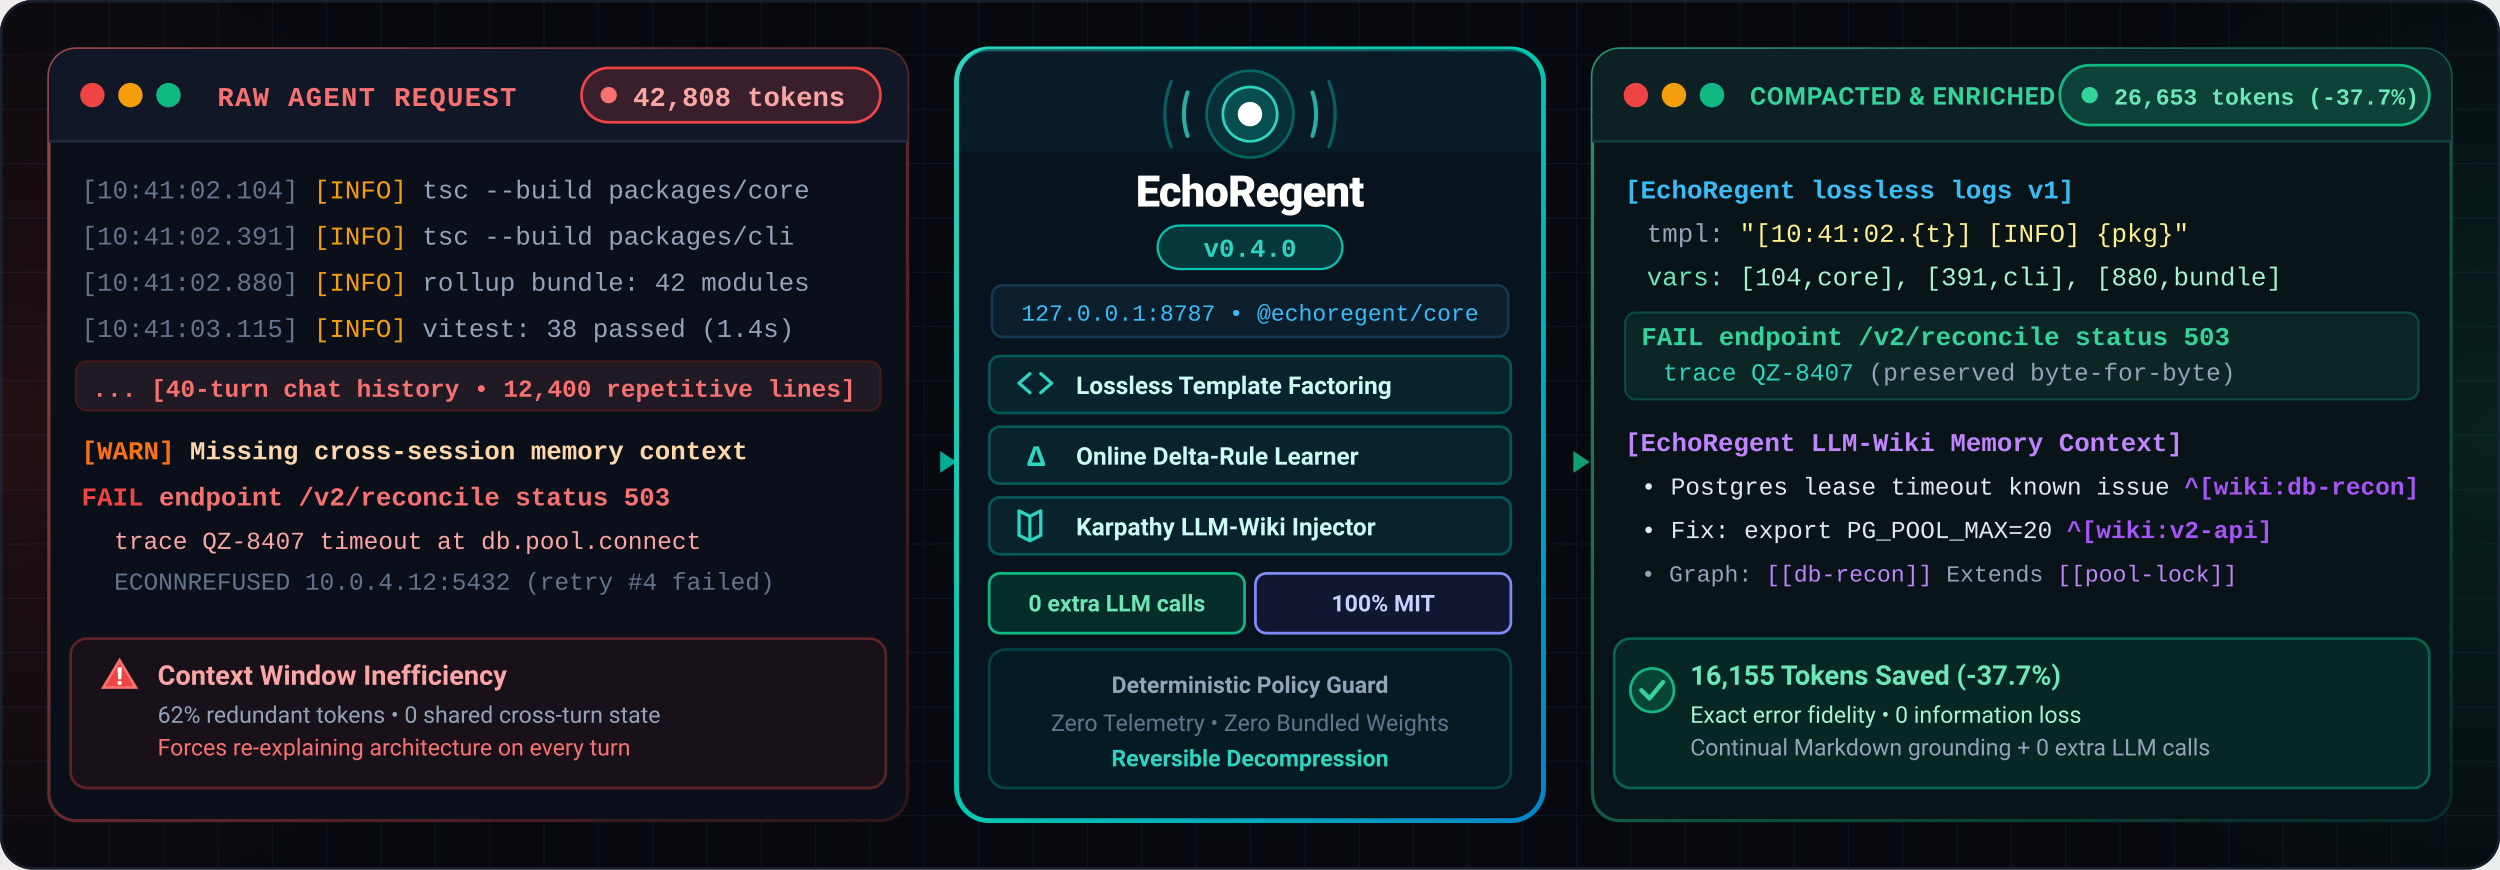
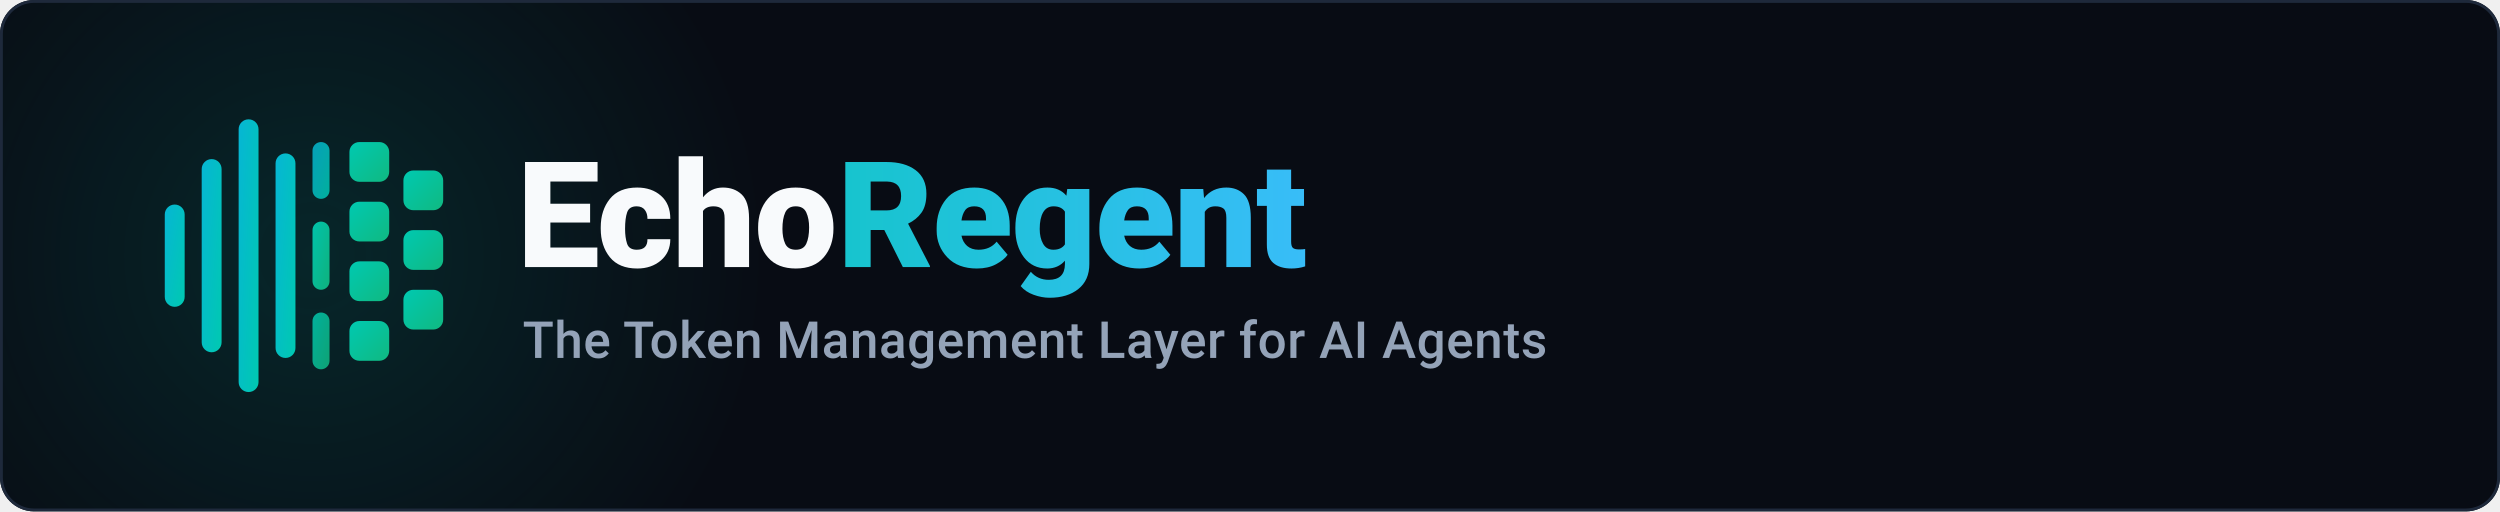
- <svg xmlns="http://www.w3.org/2000/svg" width="920" height="320" viewBox="0 0 920 320" fill="none" role="img" aria-label="EchoRegent Token Optimization and Continual Memory Hero Banner">
+ <svg xmlns="http://www.w3.org/2000/svg" width="880" height="180" viewBox="0 0 880 180" fill="none" role="img" aria-label="EchoRegent — The Token Management Layer for AI Agents">
  <defs>
-     <pattern id="banner-grid" width="20" height="20" patternUnits="userSpaceOnUse">
-       <path d="M 20 0 L 0 0 0 20" fill="none" stroke="#161e2e" stroke-width="0.65" opacity="0.6" />
-     </pattern>
-     <radialGradient id="glow-left" cx="0%" cy="50%" r="60%">
-       <stop offset="0%" stop-color="#ef4444" stop-opacity="0.12" />
-       <stop offset="100%" stop-color="#ef4444" stop-opacity="0" />
+     <linearGradient id="wave-grad-default" x1="0%" y1="0%" x2="100%" y2="100%">
+       <stop offset="0%" stop-color="#06b6d4" />
+       <stop offset="100%" stop-color="#00c9b1" />
+     </linearGradient>
+     <linearGradient id="token-grad-default" x1="0%" y1="0%" x2="100%" y2="100%">
+       <stop offset="0%" stop-color="#00c9b1" />
+       <stop offset="100%" stop-color="#10b981" />
+     </linearGradient>
+     <linearGradient id="regent-grad-default" x1="0%" y1="0%" x2="100%" y2="0%">
+       <stop offset="0%" stop-color="#00c9b1" />
+       <stop offset="100%" stop-color="#38bdf8" />
+     </linearGradient>
+     <radialGradient id="bg-glow-default" cx="110" cy="90" r="160" gradientUnits="userSpaceOnUse">
+       <stop offset="0%" stop-color="#00c9b1" stop-opacity="0.14" />
+       <stop offset="100%" stop-color="#00c9b1" stop-opacity="0" />
    </radialGradient>
-     <radialGradient id="glow-center" cx="50%" cy="50%" r="50%">
-       <stop offset="0%" stop-color="#00c9b1" stop-opacity="0.16" />
-       <stop offset="60%" stop-color="#06b6d4" stop-opacity="0.06" />
-       <stop offset="100%" stop-color="#0b1120" stop-opacity="0" />
-     </radialGradient>
-     <radialGradient id="glow-right" cx="100%" cy="50%" r="60%">
-       <stop offset="0%" stop-color="#10b981" stop-opacity="0.14" />
-       <stop offset="100%" stop-color="#10b981" stop-opacity="0" />
-     </radialGradient>
-     <linearGradient id="panel-left-border" x1="0%" y1="0%" x2="100%" y2="100%">
-       <stop offset="0%" stop-color="#f87171" stop-opacity="0.6" />
-       <stop offset="100%" stop-color="#ef4444" stop-opacity="0.15" />
-     </linearGradient>
-     <linearGradient id="panel-right-border" x1="0%" y1="0%" x2="100%" y2="100%">
-       <stop offset="0%" stop-color="#34d399" stop-opacity="0.7" />
-       <stop offset="100%" stop-color="#059669" stop-opacity="0.2" />
-     </linearGradient>
-     <linearGradient id="center-border" x1="0%" y1="0%" x2="100%" y2="100%">
-       <stop offset="0%" stop-color="#2dd4bf" />
-       <stop offset="50%" stop-color="#00c9b1" />
-       <stop offset="100%" stop-color="#0284c7" />
-     </linearGradient>
-     <linearGradient id="flow-left-to-center" x1="0%" y1="0%" x2="100%" y2="0%">
-       <stop offset="0%" stop-color="#ef4444" stop-opacity="0.5" />
-       <stop offset="100%" stop-color="#00c9b1" stop-opacity="0.9" />
-     </linearGradient>
-     <linearGradient id="flow-center-to-right" x1="0%" y1="0%" x2="100%" y2="0%">
-       <stop offset="0%" stop-color="#00c9b1" stop-opacity="0.9" />
-       <stop offset="100%" stop-color="#10b981" stop-opacity="0.9" />
-     </linearGradient>
  </defs>
-   <style>
-     .mono { font-family: 'SF Mono', Consolas, Menlo, Monaco, 'Courier New', monospace; }
-     .sans { font-family: system-ui, -apple-system, 'Segoe UI', Roboto, Helvetica, Arial, sans-serif; }
-   </style>
-   <rect width="920" height="320" rx="12" fill="#07090e" />
-   <rect width="920" height="320" rx="12" fill="url(#banner-grid)" />
-   <rect x="0" y="0" width="340" height="320" fill="url(#glow-left)" />
-   <rect x="330" y="0" width="260" height="320" fill="url(#glow-center)" />
-   <rect x="580" y="0" width="340" height="320" fill="url(#glow-right)" />
-   <rect x="0.5" y="0.5" width="919" height="319" rx="11.5" fill="none" stroke="#1e293b" stroke-opacity="0.6" />
-   <g opacity="0.85">
-     <line x1="335" y1="140" x2="352" y2="140" stroke="url(#flow-left-to-center)" stroke-width="2" stroke-dasharray="3,3" />
-     <line x1="335" y1="170" x2="352" y2="170" stroke="url(#flow-left-to-center)" stroke-width="2" />
-     <polygon points="352,170 346,166 346,174" fill="#00c9b1" />
-     <line x1="335" y1="200" x2="352" y2="200" stroke="url(#flow-left-to-center)" stroke-width="2" stroke-dasharray="3,3" />
+   <rect width="880" height="180" rx="12" fill="#080c14" />
+   <rect width="880" height="180" rx="12" fill="url(#bg-glow-default)" />
+   <rect x="0.5" y="0.5" width="879" height="179" rx="11.5" fill="none" stroke="#1e293b" stroke-width="1" />
+   <g id="logo-mark">
+     <rect x="58" y="72" width="7" height="36" rx="3.5" fill="url(#wave-grad-default)" />
+     <rect x="71" y="56" width="7" height="68" rx="3.5" fill="url(#wave-grad-default)" />
+     <rect x="84" y="42" width="7" height="96" rx="3.5" fill="url(#wave-grad-default)" />
+     <rect x="97" y="54" width="7" height="72" rx="3.5" fill="url(#wave-grad-default)" />
+     <rect x="110" y="50" width="6" height="20" rx="3" fill="url(#wave-grad-default)" opacity="0.85" />
+     <rect x="110" y="78" width="6" height="24" rx="3" fill="url(#token-grad-default)" opacity="0.95" />
+     <rect x="110" y="110" width="6" height="20" rx="3" fill="url(#token-grad-default)" opacity="0.85" />
+     <rect x="123" y="50" width="14" height="14" rx="3.5" fill="url(#token-grad-default)" />
+     <rect x="123" y="71" width="14" height="14" rx="3.5" fill="url(#token-grad-default)" />
+     <rect x="123" y="92" width="14" height="14" rx="3.5" fill="url(#token-grad-default)" />
+     <rect x="123" y="113" width="14" height="14" rx="3.5" fill="url(#token-grad-default)" />
+     <rect x="142" y="60" width="14" height="14" rx="3.5" fill="url(#token-grad-default)" />
+     <rect x="142" y="81" width="14" height="14" rx="3.5" fill="url(#token-grad-default)" />
+     <rect x="142" y="102" width="14" height="14" rx="3.5" fill="url(#token-grad-default)" />
  </g>
-   <g opacity="0.85">
-     <line x1="568" y1="140" x2="585" y2="140" stroke="url(#flow-center-to-right)" stroke-width="2" stroke-dasharray="3,3" />
-     <line x1="568" y1="170" x2="585" y2="170" stroke="url(#flow-center-to-right)" stroke-width="2" />
-     <polygon points="585,170 579,166 579,174" fill="#10b981" />
-     <line x1="568" y1="200" x2="585" y2="200" stroke="url(#flow-center-to-right)" stroke-width="2" stroke-dasharray="3,3" />
-   </g>
-   <g id="left-panel">
-     <rect x="18" y="18" width="316" height="284" rx="10" fill="#0b0f19" stroke="url(#panel-left-border)" stroke-width="1.2" />
-     <rect x="18" y="18" width="316" height="34" rx="10" fill="#111726" />
-     <rect x="18" y="42" width="316" height="10" fill="#111726" />
-     <line x1="18" y1="52" x2="334" y2="52" stroke="#1e293b" stroke-width="1" />
-     <circle cx="34" cy="35" r="4.5" fill="#ef4444" />
-     <circle cx="48" cy="35" r="4.5" fill="#f59e0b" />
-     <circle cx="62" cy="35" r="4.5" fill="#10b981" />
-     <text x="80" y="39" class="mono" font-size="10" font-weight="700" fill="#f87171" letter-spacing="0.5">RAW AGENT REQUEST</text>
-     <rect x="214" y="25" width="110" height="20" rx="10" fill="#ef4444" fill-opacity="0.18" stroke="#ef4444" stroke-width="1" />
-     <circle cx="224" cy="35" r="3" fill="#f87171" />
-     <text x="233" y="39" class="mono" font-size="10" font-weight="700" fill="#fca5a5">42,808 tokens</text>
-     <g class="mono" font-size="9.5">
-       <text x="30" y="73" fill="#64748b">[10:41:02.104] <tspan fill="#f59e0b">[INFO]</tspan>
-         <tspan fill="#94a3b8">tsc --build packages/core</tspan>
-       </text>
-       <text x="30" y="90" fill="#64748b">[10:41:02.391] <tspan fill="#f59e0b">[INFO]</tspan>
-         <tspan fill="#94a3b8">tsc --build packages/cli</tspan>
-       </text>
-       <text x="30" y="107" fill="#64748b">[10:41:02.880] <tspan fill="#f59e0b">[INFO]</tspan>
-         <tspan fill="#94a3b8">rollup bundle: 42 modules</tspan>
-       </text>
-       <text x="30" y="124" fill="#64748b">[10:41:03.115] <tspan fill="#f59e0b">[INFO]</tspan>
-         <tspan fill="#94a3b8">vitest: 38 passed (1.4s)</tspan>
-       </text>
-       <rect x="28" y="133" width="296" height="18" rx="4" fill="#1f1a24" stroke="#451a1a" stroke-width="0.8" />
-       <text x="34" y="146" fill="#f87171" font-size="9" font-weight="600">... [40-turn chat history • 12,400 repetitive lines]</text>
-       <text x="30" y="169" fill="#f97316" font-weight="700">[WARN] <tspan fill="#fed7aa">Missing cross-session memory context</tspan>
-       </text>
-       <text x="30" y="186" fill="#ef4444" font-weight="700">FAIL <tspan fill="#f87171">endpoint /v2/reconcile status 503</tspan>
-       </text>
-       <text x="42" y="202" fill="#fca5a5" font-size="9">trace QZ-8407 timeout at db.pool.connect</text>
-       <text x="42" y="217" fill="#64748b" font-size="9">ECONNREFUSED 10.0.4.12:5432 (retry #4 failed)</text>
-     </g>
-     <rect x="26" y="235" width="300" height="55" rx="6" fill="#181119" stroke="#ef4444" stroke-opacity="0.35" stroke-width="1" />
-     <path d="M 38 253 L 44 243 L 50 253 Z" fill="#ef4444" stroke="#f87171" stroke-width="1" />
-     <text x="44" y="252" class="sans" font-size="9" font-weight="900" fill="#ffffff" text-anchor="middle">!</text>
-     <text x="58" y="252" class="sans" font-size="10" font-weight="700" fill="#fca5a5">Context Window Inefficiency</text>
-     <text x="58" y="266" class="sans" font-size="8.5" fill="#94a3b8">62% redundant tokens • 0 shared cross-turn state</text>
-     <text x="58" y="278" class="sans" font-size="8.5" fill="#f87171">Forces re-explaining architecture on every turn</text>
-   </g>
-   <g id="center-badge">
-     <rect x="352" y="18" width="216" height="284" rx="12" fill="#08131d" stroke="url(#center-border)" stroke-width="1.8" />
-     <path d="M 353 30 C 353 23.37 358.37 18 365 18 L 555 18 C 561.63 18 567 23.37 567 30 L 567 56 L 353 56 Z" fill="#0c1f2e" opacity="0.6" />
-     <g transform="translate(460, 42)">
-       <circle cx="0" cy="0" r="16" fill="#00c9b1" fill-opacity="0.12" stroke="#00c9b1" stroke-opacity="0.4" stroke-width="1" />
-       <circle cx="0" cy="0" r="10" fill="#00c9b1" fill-opacity="0.2" stroke="#2dd4bf" stroke-width="1" />
-       <circle cx="0" cy="0" r="4.5" fill="#ffffff" />
-       <path d="M -23 -8 A 25 25 0 0 0 -23 8" fill="none" stroke="#2dd4bf" stroke-width="1.5" stroke-linecap="round" opacity="0.8" />
-       <path d="M 23 -8 A 25 25 0 0 1 23 8" fill="none" stroke="#2dd4bf" stroke-width="1.5" stroke-linecap="round" opacity="0.8" />
-       <path d="M -29 -12 A 32 32 0 0 0 -29 12" fill="none" stroke="#00c9b1" stroke-width="1.2" stroke-linecap="round" opacity="0.4" />
-       <path d="M 29 -12 A 32 32 0 0 1 29 12" fill="none" stroke="#00c9b1" stroke-width="1.2" stroke-linecap="round" opacity="0.4" />
-     </g>
-     <text x="460" y="76" class="sans" font-size="16" font-weight="800" fill="#ffffff" text-anchor="middle" letter-spacing="-0.3">EchoRegent</text>
-     <rect x="426" y="83" width="68" height="16" rx="8" fill="#00c9b1" fill-opacity="0.2" stroke="#00c9b1" stroke-width="0.8" />
-     <text x="460" y="94.5" class="mono" font-size="9.5" font-weight="700" fill="#2dd4bf" text-anchor="middle">v0.4.0</text>
-     <rect x="365" y="105" width="190" height="19" rx="4" fill="#0c1d2c" stroke="#163750" stroke-width="1" />
-     <text x="460" y="118" class="mono" font-size="8.5" fill="#38bdf8" text-anchor="middle">127.0.0.1:8787 • @echoregent/core</text>
-     <g transform="translate(364, 131)">
-       <rect width="192" height="21" rx="4" fill="#08232c" stroke="#00c9b1" stroke-opacity="0.35" stroke-width="1" />
-       <path d="M 12 10.5 L 8 7 M 8 7 L 12 3.5 M 16 3.5 L 20 7 M 20 7 L 16 10.5" transform="translate(3, 3)" fill="none" stroke="#2dd4bf" stroke-width="1.2" stroke-linecap="round" />
-       <text x="32" y="14" class="sans" font-size="9" font-weight="600" fill="#ccfbf1">Lossless Template Factoring</text>
-     </g>
-     <g transform="translate(364, 157)">
-       <rect width="192" height="21" rx="4" fill="#08232c" stroke="#00c9b1" stroke-opacity="0.35" stroke-width="1" />
-       <text x="14" y="14.5" class="mono" font-size="11" font-weight="700" fill="#2dd4bf">Δ</text>
-       <text x="32" y="14" class="sans" font-size="9" font-weight="600" fill="#ccfbf1">Online Delta-Rule Learner</text>
-     </g>
-     <g transform="translate(364, 183)">
-       <rect width="192" height="21" rx="4" fill="#08232c" stroke="#00c9b1" stroke-opacity="0.35" stroke-width="1" />
-       <path d="M 11 5 L 15 7 L 19 5 L 19 14 L 15 16 L 11 14 Z M 15 7 L 15 16" fill="none" stroke="#2dd4bf" stroke-width="1.2" stroke-linejoin="round" />
-       <text x="32" y="14" class="sans" font-size="9" font-weight="600" fill="#ccfbf1">Karpathy LLM-Wiki Injector</text>
-     </g>
-     <rect x="364" y="211" width="94" height="22" rx="4" fill="#064e3b" fill-opacity="0.45" stroke="#10b981" stroke-width="1" />
-     <text x="411" y="225" class="sans" font-size="8.5" font-weight="700" fill="#6ee7b7" text-anchor="middle">0 extra LLM calls</text>
-     <rect x="462" y="211" width="94" height="22" rx="4" fill="#1e1b4b" fill-opacity="0.45" stroke="#818cf8" stroke-width="1" />
-     <text x="509" y="225" class="sans" font-size="8.5" font-weight="700" fill="#c7d2fe" text-anchor="middle">100% MIT</text>
-     <rect x="364" y="239" width="192" height="51" rx="6" fill="#041b24" stroke="#00c9b1" stroke-opacity="0.25" stroke-width="1" />
-     <text x="460" y="255" class="sans" font-size="8.5" font-weight="600" fill="#94a3b8" text-anchor="middle">Deterministic Policy Guard</text>
-     <text x="460" y="269" class="sans" font-size="8.5" fill="#64748b" text-anchor="middle">Zero Telemetry • Zero Bundled Weights</text>
-     <text x="460" y="282" class="sans" font-size="8.5" font-weight="700" fill="#2dd4bf" text-anchor="middle">Reversible Decompression</text>
-   </g>
-   <g id="right-panel">
-     <rect x="586" y="18" width="316" height="284" rx="10" fill="#081418" stroke="url(#panel-right-border)" stroke-width="1.2" />
-     <rect x="586" y="18" width="316" height="34" rx="10" fill="#0d2125" />
-     <rect x="586" y="42" width="316" height="10" fill="#0d2125" />
-     <line x1="586" y1="52" x2="902" y2="52" stroke="#163e3d" stroke-width="1" />
-     <circle cx="602" cy="35" r="4.5" fill="#ef4444" />
-     <circle cx="616" cy="35" r="4.5" fill="#f59e0b" />
-     <circle cx="630" cy="35" r="4.5" fill="#10b981" />
-     <text x="644" y="38.5" class="sans" font-size="9" font-weight="700" fill="#34d399" letter-spacing="0.3">COMPACTED &amp; ENRICHED</text>
-     <rect x="758" y="24" width="136" height="22" rx="11" fill="#10b981" fill-opacity="0.22" stroke="#10b981" stroke-width="1" />
-     <circle cx="769" cy="35" r="3" fill="#34d399" />
-     <text x="778" y="38.5" class="mono" font-size="8.5" font-weight="700" fill="#6ee7b7">26,653 tokens (-37.7%)</text>
-     <g class="mono" font-size="9.5">
-       <text x="598" y="73" fill="#38bdf8" font-weight="700">[EchoRegent lossless logs v1]</text>
-       <text x="606" y="89" fill="#94a3b8">tmpl: <tspan fill="#fef08a">"[10:41:02.{t}] [INFO] {pkg}"</tspan>
-       </text>
-       <text x="606" y="105" fill="#6ee7b7">vars: <tspan fill="#a7f3d0">[104,core], [391,cli], [880,bundle]</tspan>
-       </text>
-       <rect x="598" y="115" width="292" height="32" rx="4" fill="#0c2525" stroke="#10b981" stroke-opacity="0.3" stroke-width="0.8" />
-       <text x="604" y="127" fill="#34d399" font-weight="700">FAIL endpoint /v2/reconcile status 503</text>
-       <text x="612" y="140" fill="#2dd4bf" font-size="9">trace QZ-8407 <tspan fill="#94a3b8">(preserved byte-for-byte)</tspan>
-       </text>
-       <text x="598" y="166" fill="#c084fc" font-weight="700">[EchoRegent LLM-Wiki Memory Context]</text>
-       <text x="604" y="182" fill="#e2e8f0" font-size="9">• Postgres lease timeout known issue <tspan fill="#a855f7" font-weight="600">^[wiki:db-recon]</tspan>
-       </text>
-       <text x="604" y="198" fill="#e2e8f0" font-size="9">• Fix: export PG_POOL_MAX=20 <tspan fill="#a855f7" font-weight="600">^[wiki:v2-api]</tspan>
-       </text>
-       <text x="604" y="214" fill="#94a3b8" font-size="8.5">• Graph: <tspan fill="#c084fc">[[db-recon]]</tspan> Extends <tspan fill="#c084fc">[[pool-lock]]</tspan>
-       </text>
-     </g>
-     <rect x="594" y="235" width="300" height="55" rx="6" fill="#062723" stroke="#10b981" stroke-opacity="0.45" stroke-width="1" />
-     <circle cx="608" cy="254" r="8" fill="#10b981" fill-opacity="0.2" stroke="#10b981" stroke-width="1" />
-     <path d="M 604 254 L 607 257 L 612 251" fill="none" stroke="#34d399" stroke-width="1.6" stroke-linecap="round" stroke-linejoin="round" />
-     <text x="622" y="252" class="sans" font-size="10" font-weight="700" fill="#6ee7b7">16,155 Tokens Saved (-37.7%)</text>
-     <text x="622" y="266" class="sans" font-size="8.5" fill="#a7f3d0">Exact error fidelity • 0 information loss</text>
-     <text x="622" y="278" class="sans" font-size="8.5" fill="#94a3b8">Continual Markdown grounding + 0 extra LLM calls</text>
-   </g>
+   <text x="182" y="94" font-family="system-ui, -apple-system, BlinkMacSystemFont, 'Segoe UI', Roboto, Inter, Helvetica, Arial, sans-serif" font-size="52" font-weight="800" letter-spacing="-0.5" fill="#f8fafc">Echo<tspan fill="url(#regent-grad-default)">Regent</tspan>
+   </text>
+   <text x="184" y="126" font-family="system-ui, -apple-system, BlinkMacSystemFont, 'Segoe UI', Roboto, Inter, Helvetica, Arial, sans-serif" font-size="18" font-weight="500" letter-spacing="0.2" fill="#94a3b8">The Token Management Layer for AI Agents</text>
</svg>
